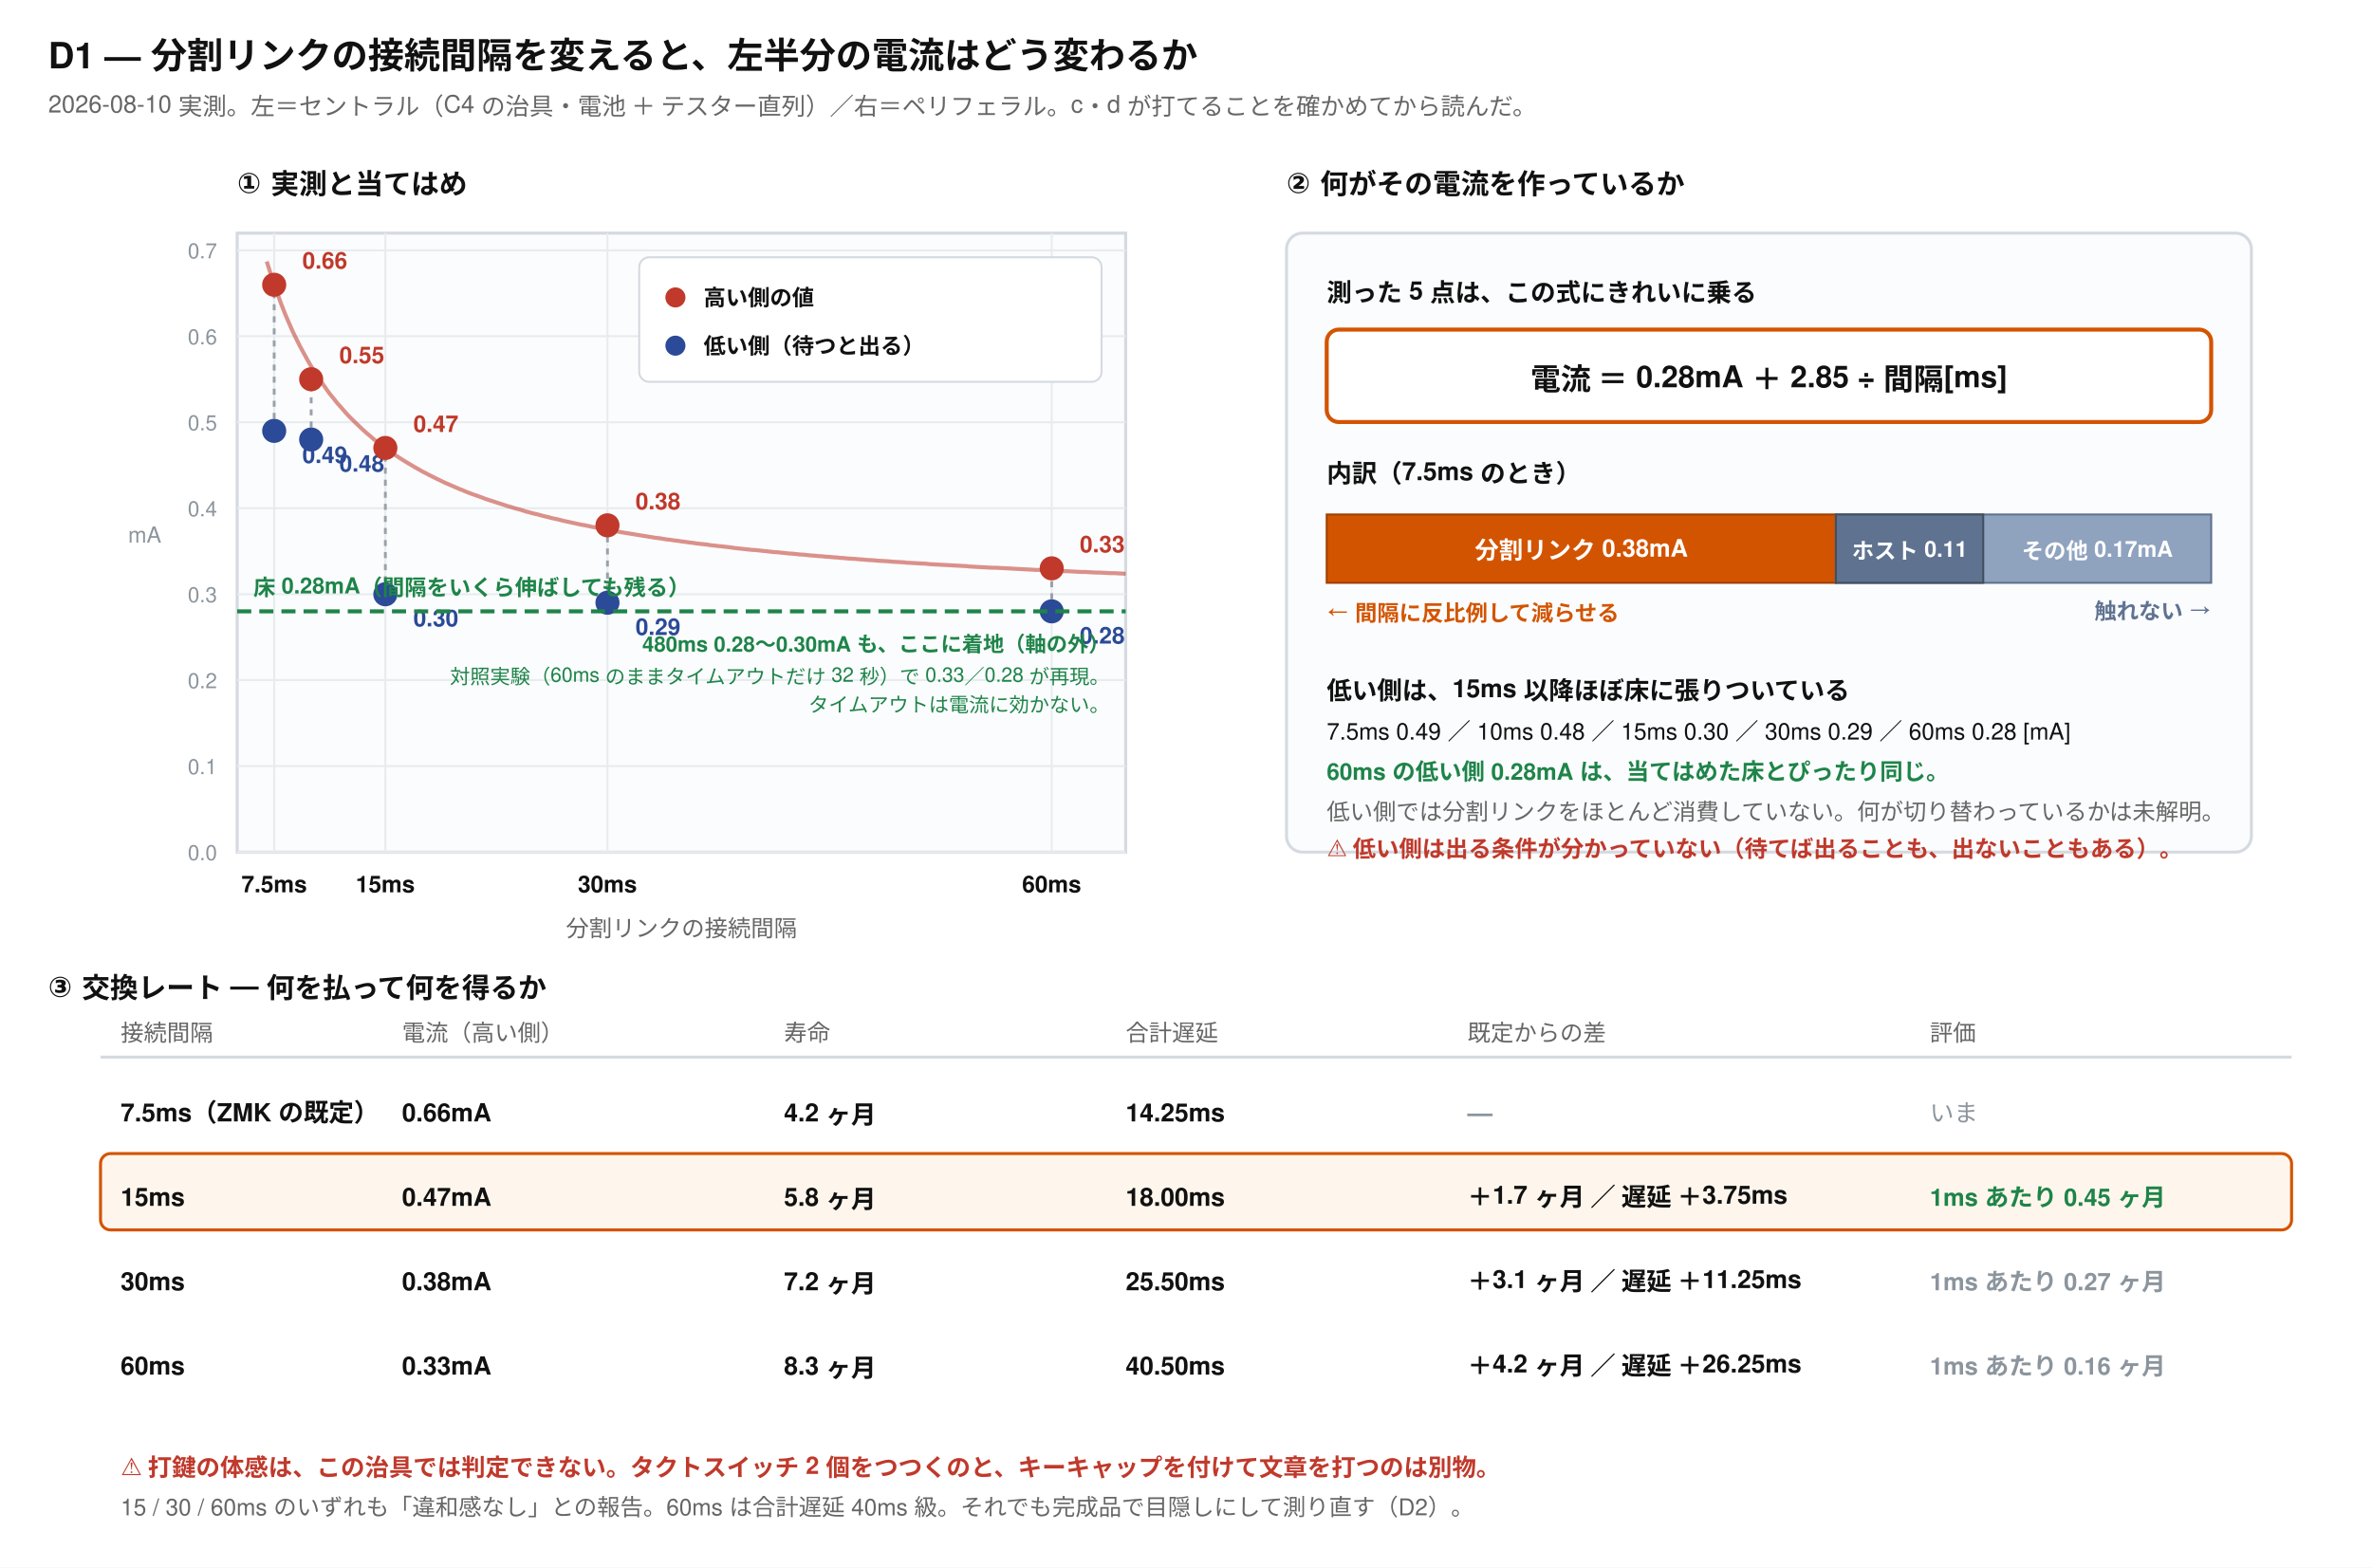
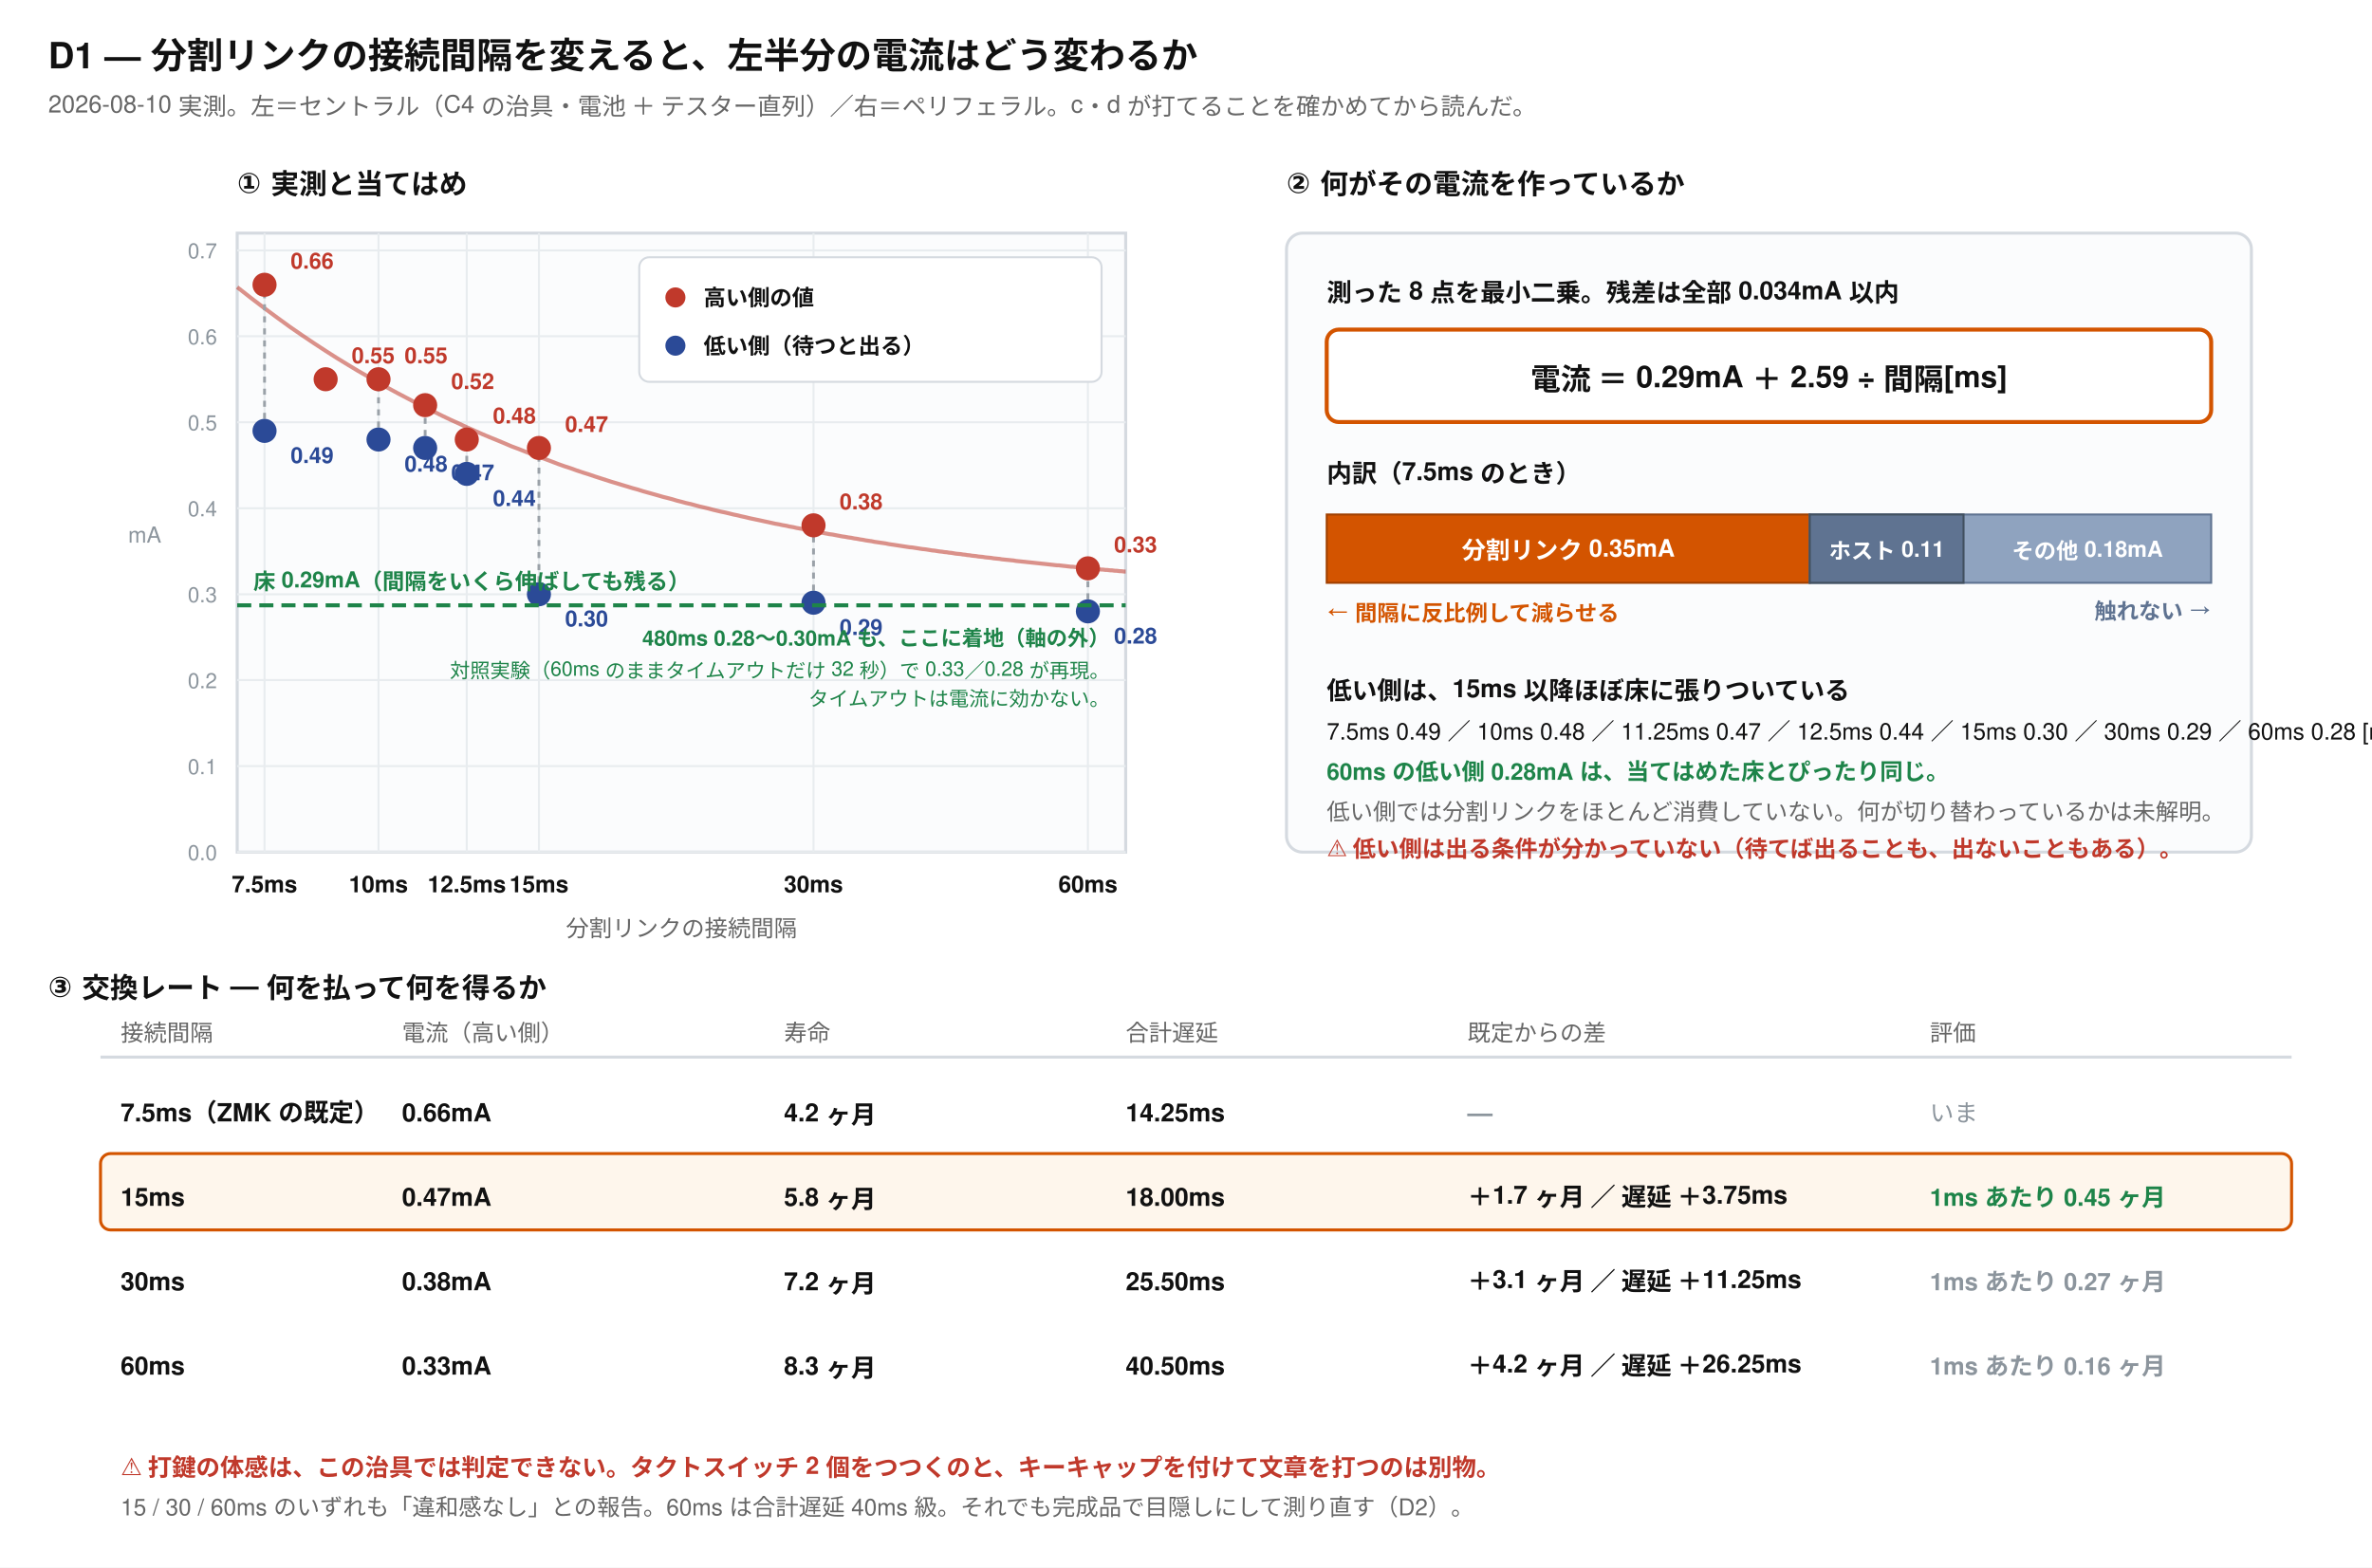
<svg xmlns="http://www.w3.org/2000/svg" viewBox="0 0 1180 780" width="1180" height="780" font-family="Helvetica, Arial, sans-serif">
  <rect width="1180" height="780" fill="#ffffff" />
  <text x="24" y="34" text-anchor="start" font-size="18" font-weight="bold" fill="#111">D1 — 分割リンクの接続間隔を変えると、左半分の電流はどう変わるか</text>
  <text x="24" y="56" text-anchor="start" font-size="12" fill="#666">2026-08-10 実測。左＝セントラル（C4 の治具・電池 ＋ テスター直列）／右＝ペリフェラル。c・d が打てることを確かめてから読んだ。</text>
  <text x="118" y="96" text-anchor="start" font-size="14" font-weight="bold" fill="#111">① 実測と当てはめ</text>
  <rect x="118" y="116" width="442" height="308" fill="#fbfcfd" stroke="#d5dae0" stroke-width="1.5" />
  <line x1="118" y1="424.0" x2="560" y2="424.0" stroke="#e8ecef" stroke-width="1" />
  <text x="108" y="428.0" text-anchor="end" font-size="10.5" fill="#8c959d">0.0</text>
  <line x1="118" y1="381.2" x2="560" y2="381.2" stroke="#e8ecef" stroke-width="1" />
  <text x="108" y="385.222" text-anchor="end" font-size="10.5" fill="#8c959d">0.1</text>
  <line x1="118" y1="338.4" x2="560" y2="338.4" stroke="#e8ecef" stroke-width="1" />
  <text x="108" y="342.444" text-anchor="end" font-size="10.5" fill="#8c959d">0.2</text>
  <line x1="118" y1="295.7" x2="560" y2="295.7" stroke="#e8ecef" stroke-width="1" />
  <text x="108" y="299.667" text-anchor="end" font-size="10.5" fill="#8c959d">0.3</text>
  <line x1="118" y1="252.9" x2="560" y2="252.9" stroke="#e8ecef" stroke-width="1" />
  <text x="108" y="256.889" text-anchor="end" font-size="10.5" fill="#8c959d">0.4</text>
  <line x1="118" y1="210.1" x2="560" y2="210.1" stroke="#e8ecef" stroke-width="1" />
  <text x="108" y="214.111" text-anchor="end" font-size="10.5" fill="#8c959d">0.5</text>
  <line x1="118" y1="167.3" x2="560" y2="167.3" stroke="#e8ecef" stroke-width="1" />
  <text x="108" y="171.333" text-anchor="end" font-size="10.5" fill="#8c959d">0.6</text>
  <line x1="118" y1="124.6" x2="560" y2="124.6" stroke="#e8ecef" stroke-width="1" />
  <text x="108" y="128.556" text-anchor="end" font-size="10.5" fill="#8c959d">0.7</text>
  <text x="72" y="270.0" text-anchor="middle" font-size="11" fill="#8c959d">mA</text>
-   <line x1="136.4" y1="116" x2="136.4" y2="424" stroke="#e8ecef" stroke-width="1" />
-   <text x="136.417" y="444" text-anchor="middle" font-size="11.5" font-weight="bold" fill="#111">7.5ms</text>
-   <line x1="191.7" y1="116" x2="191.7" y2="424" stroke="#e8ecef" stroke-width="1" />
-   <text x="191.667" y="444" text-anchor="middle" font-size="11.5" font-weight="bold" fill="#111">15ms</text>
-   <line x1="302.2" y1="116" x2="302.2" y2="424" stroke="#e8ecef" stroke-width="1" />
-   <text x="302.167" y="444" text-anchor="middle" font-size="11.5" font-weight="bold" fill="#111">30ms</text>
-   <line x1="523.2" y1="116" x2="523.2" y2="424" stroke="#e8ecef" stroke-width="1" />
-   <text x="523.167" y="444" text-anchor="middle" font-size="11.5" font-weight="bold" fill="#111">60ms</text>
+   <line x1="131.6" y1="116" x2="131.6" y2="424" stroke="#e8ecef" stroke-width="1" />
+   <text x="131.591" y="444" text-anchor="middle" font-size="11.5" font-weight="bold" fill="#111">7.5ms</text>
+   <line x1="188.3" y1="116" x2="188.3" y2="424" stroke="#e8ecef" stroke-width="1" />
+   <text x="188.262" y="444" text-anchor="middle" font-size="11.5" font-weight="bold" fill="#111">10ms</text>
+   <line x1="232.2" y1="116" x2="232.2" y2="424" stroke="#e8ecef" stroke-width="1" />
+   <text x="232.22" y="444" text-anchor="middle" font-size="11.5" font-weight="bold" fill="#111">12.5ms</text>
+   <line x1="268.1" y1="116" x2="268.1" y2="424" stroke="#e8ecef" stroke-width="1" />
+   <text x="268.136" y="444" text-anchor="middle" font-size="11.5" font-weight="bold" fill="#111">15ms</text>
+   <line x1="404.7" y1="116" x2="404.7" y2="424" stroke="#e8ecef" stroke-width="1" />
+   <text x="404.68" y="444" text-anchor="middle" font-size="11.5" font-weight="bold" fill="#111">30ms</text>
+   <line x1="541.2" y1="116" x2="541.2" y2="424" stroke="#e8ecef" stroke-width="1" />
+   <text x="541.225" y="444" text-anchor="middle" font-size="11.5" font-weight="bold" fill="#111">60ms</text>
  <text x="339.0" y="466" text-anchor="middle" font-size="11.5" fill="#666">分割リンクの接続間隔</text>
-   <path d="M 132.7 130.1 L 134.6 136.1 L 136.4 141.7 L 138.3 146.9 L 140.1 151.8 L 141.9 156.4 L 143.8 160.8 L 145.6 164.9 L 147.5 168.8 L 149.3 172.4 L 151.2 175.9 L 153.0 179.2 L 154.8 182.3 L 156.7 185.3 L 158.5 188.1 L 160.4 190.8 L 162.2 193.4 L 164.0 195.9 L 165.9 198.2 L 167.7 200.5 L 169.6 202.6 L 171.4 204.7 L 173.2 206.7 L 175.1 208.6 L 176.9 210.4 L 178.8 212.2 L 180.6 213.9 L 182.5 215.6 L 184.3 217.1 L 186.1 218.7 L 188.0 220.1 L 189.8 221.6 L 191.7 222.9 L 193.5 224.3 L 195.3 225.6 L 197.2 226.8 L 199.0 228.0 L 200.9 229.2 L 202.7 230.3 L 204.6 231.4 L 206.4 232.5 L 208.2 233.5 L 210.1 234.6 L 211.9 235.5 L 213.8 236.5 L 215.6 237.4 L 217.4 238.3 L 219.3 239.2 L 221.1 240.1 L 223.0 240.9 L 224.8 241.7 L 226.7 242.5 L 228.5 243.3 L 230.3 244.0 L 232.2 244.8 L 234.0 245.5 L 235.9 246.2 L 237.7 246.8 L 239.6 247.5 L 241.4 248.2 L 243.2 248.8 L 245.1 249.4 L 246.9 250.0 L 248.8 250.6 L 250.6 251.2 L 252.4 251.8 L 254.3 252.3 L 256.1 252.9 L 258.0 253.4 L 259.8 253.9 L 261.6 254.5 L 263.5 255.0 L 265.3 255.5 L 267.2 255.9 L 269.0 256.4 L 270.9 256.9 L 272.7 257.3 L 274.5 257.8 L 276.4 258.2 L 278.2 258.6 L 280.1 259.1 L 281.9 259.5 L 283.8 259.9 L 285.6 260.3 L 287.4 260.7 L 289.3 261.1 L 291.1 261.4 L 293.0 261.8 L 294.8 262.2 L 296.6 262.5 L 298.5 262.9 L 300.3 263.2 L 302.2 263.6 L 304.0 263.9 L 305.9 264.2 L 307.7 264.6 L 309.5 264.9 L 311.4 265.2 L 313.2 265.5 L 315.1 265.8 L 316.9 266.1 L 318.7 266.4 L 320.6 266.7 L 322.4 267.0 L 324.3 267.3 L 326.1 267.6 L 327.9 267.8 L 329.8 268.1 L 331.6 268.4 L 333.5 268.6 L 335.3 268.9 L 337.2 269.1 L 339.0 269.4 L 340.8 269.6 L 342.7 269.9 L 344.5 270.1 L 346.4 270.4 L 348.2 270.6 L 350.1 270.8 L 351.9 271.0 L 353.7 271.3 L 355.6 271.5 L 357.4 271.7 L 359.3 271.9 L 361.1 272.1 L 362.9 272.3 L 364.8 272.6 L 366.6 272.8 L 368.5 273.0 L 370.3 273.2 L 372.1 273.4 L 374.0 273.6 L 375.8 273.7 L 377.7 273.9 L 379.5 274.1 L 381.4 274.3 L 383.2 274.5 L 385.0 274.7 L 386.9 274.8 L 388.7 275.0 L 390.6 275.2 L 392.4 275.4 L 394.2 275.5 L 396.1 275.7 L 397.9 275.9 L 399.8 276.0 L 401.6 276.2 L 403.5 276.4 L 405.3 276.5 L 407.1 276.7 L 409.0 276.8 L 410.8 277.0 L 412.7 277.1 L 414.5 277.3 L 416.4 277.4 L 418.2 277.6 L 420.0 277.7 L 421.9 277.9 L 423.7 278.0 L 425.6 278.1 L 427.4 278.3 L 429.2 278.4 L 431.1 278.6 L 432.9 278.7 L 434.8 278.8 L 436.6 279.0 L 438.4 279.1 L 440.3 279.2 L 442.1 279.3 L 444.0 279.5 L 445.8 279.6 L 447.7 279.7 L 449.5 279.8 L 451.3 280.0 L 453.2 280.1 L 455.0 280.2 L 456.9 280.3 L 458.7 280.4 L 460.6 280.5 L 462.4 280.7 L 464.2 280.8 L 466.1 280.9 L 467.9 281.0 L 469.8 281.1 L 471.6 281.2 L 473.4 281.3 L 475.3 281.4 L 477.1 281.5 L 479.0 281.6 L 480.8 281.7 L 482.6 281.9 L 484.5 282.0 L 486.3 282.1 L 488.2 282.2 L 490.0 282.3 L 491.9 282.4 L 493.7 282.5 L 495.5 282.5 L 497.4 282.6 L 499.2 282.7 L 501.1 282.8 L 502.9 282.9 L 504.8 283.0 L 506.6 283.1 L 508.4 283.2 L 510.3 283.3 L 512.1 283.4 L 514.0 283.5 L 515.8 283.6 L 517.6 283.6 L 519.5 283.7 L 521.3 283.8 L 523.2 283.9 L 525.0 284.0 L 526.9 284.1 L 528.7 284.2 L 530.5 284.2 L 532.4 284.3 L 534.2 284.4 L 536.1 284.5 L 537.9 284.6 L 539.7 284.6 L 541.6 284.7 L 543.4 284.8 L 545.3 284.9 L 547.1 284.9 L 549.0 285.0 L 550.8 285.1 L 552.6 285.2 L 554.5 285.2 L 556.3 285.3 L 558.2 285.4 L 560.0 285.5" fill="none" stroke="#c0392b" stroke-width="2" opacity="0.55" />
-   <line x1="136.4" y1="214.4" x2="136.4" y2="141.7" stroke="#9aa1a8" stroke-width="1.4" stroke-dasharray="3 3" />
-   <circle cx="136.4" cy="141.7" r="6" fill="#c0392b" />
-   <text x="150.417" y="133.667" text-anchor="start" font-size="11.5" font-weight="bold" fill="#c0392b">0.66</text>
-   <circle cx="136.4" cy="214.4" r="6" fill="#2b4a97" />
-   <text x="150.417" y="230.389" text-anchor="start" font-size="11.5" font-weight="bold" fill="#2b4a97">0.49</text>
-   <line x1="154.8" y1="218.7" x2="154.8" y2="188.7" stroke="#9aa1a8" stroke-width="1.4" stroke-dasharray="3 3" />
-   <circle cx="154.8" cy="188.7" r="6" fill="#c0392b" />
-   <text x="168.833" y="180.722" text-anchor="start" font-size="11.5" font-weight="bold" fill="#c0392b">0.55</text>
-   <circle cx="154.8" cy="218.7" r="6" fill="#2b4a97" />
-   <text x="168.833" y="234.667" text-anchor="start" font-size="11.5" font-weight="bold" fill="#2b4a97">0.48</text>
-   <line x1="191.7" y1="295.7" x2="191.7" y2="222.9" stroke="#9aa1a8" stroke-width="1.4" stroke-dasharray="3 3" />
-   <circle cx="191.7" cy="222.9" r="6" fill="#c0392b" />
-   <text x="205.667" y="214.944" text-anchor="start" font-size="11.5" font-weight="bold" fill="#c0392b">0.47</text>
-   <circle cx="191.7" cy="295.7" r="6" fill="#2b4a97" />
-   <text x="205.667" y="311.667" text-anchor="start" font-size="11.5" font-weight="bold" fill="#2b4a97">0.30</text>
-   <line x1="302.2" y1="299.9" x2="302.2" y2="261.4" stroke="#9aa1a8" stroke-width="1.4" stroke-dasharray="3 3" />
-   <circle cx="302.2" cy="261.4" r="6" fill="#c0392b" />
-   <text x="316.167" y="253.444" text-anchor="start" font-size="11.5" font-weight="bold" fill="#c0392b">0.38</text>
-   <circle cx="302.2" cy="299.9" r="6" fill="#2b4a97" />
-   <text x="316.167" y="315.944" text-anchor="start" font-size="11.5" font-weight="bold" fill="#2b4a97">0.29</text>
-   <line x1="523.2" y1="304.2" x2="523.2" y2="282.8" stroke="#9aa1a8" stroke-width="1.4" stroke-dasharray="3 3" />
-   <circle cx="523.2" cy="282.8" r="6" fill="#c0392b" />
-   <text x="537.167" y="274.833" text-anchor="start" font-size="11.5" font-weight="bold" fill="#c0392b">0.33</text>
-   <circle cx="523.2" cy="304.2" r="6" fill="#2b4a97" />
-   <text x="537.167" y="320.222" text-anchor="start" font-size="11.5" font-weight="bold" fill="#2b4a97">0.28</text>
-   <line x1="118" y1="304.2" x2="560" y2="304.2" stroke="#1e8449" stroke-width="2" stroke-dasharray="7 4" />
-   <text x="126" y="296.222" text-anchor="start" font-size="11" font-weight="bold" fill="#1e8449">床 0.28mA（間隔をいくら伸ばしても残る）</text>
-   <text x="552" y="324.222" text-anchor="end" font-size="10.5" font-weight="bold" fill="#1e8449">480ms 0.28〜0.30mA も、ここに着地（軸の外）</text>
-   <text x="552" y="340.222" text-anchor="end" font-size="10" fill="#1e8449">対照実験（60ms のままタイムアウトだけ 32 秒）で 0.33／0.28 が再現。</text>
-   <text x="552" y="354.222" text-anchor="end" font-size="10" fill="#1e8449">タイムアウトは電流に効かない。</text>
+   <path d="M 118.0 142.9 L 124.9 148.3 L 131.6 153.4 L 138.1 158.2 L 144.3 162.7 L 150.4 166.9 L 156.2 170.8 L 162.0 174.6 L 167.5 178.1 L 172.9 181.4 L 178.2 184.6 L 183.3 187.5 L 188.3 190.4 L 193.1 193.1 L 197.9 195.7 L 202.5 198.1 L 207.0 200.5 L 211.5 202.7 L 215.8 204.8 L 220.0 206.9 L 224.2 208.9 L 228.2 210.7 L 232.2 212.6 L 236.1 214.3 L 239.9 216.0 L 243.7 217.6 L 247.4 219.1 L 251.0 220.6 L 254.5 222.1 L 258.0 223.4 L 261.5 224.8 L 264.8 226.1 L 268.1 227.3 L 271.4 228.5 L 274.6 229.7 L 277.7 230.9 L 280.8 232.0 L 283.9 233.0 L 286.9 234.1 L 289.9 235.1 L 292.8 236.0 L 295.7 237.0 L 298.5 237.9 L 301.3 238.8 L 304.1 239.7 L 306.8 240.5 L 309.4 241.3 L 312.1 242.1 L 314.7 242.9 L 317.3 243.6 L 319.8 244.4 L 322.3 245.1 L 324.8 245.8 L 327.3 246.5 L 329.7 247.2 L 332.1 247.8 L 334.4 248.4 L 336.7 249.1 L 339.1 249.7 L 341.3 250.3 L 343.6 250.8 L 345.8 251.4 L 348.0 252.0 L 350.2 252.5 L 352.3 253.0 L 354.5 253.6 L 356.6 254.1 L 358.7 254.6 L 360.7 255.0 L 362.8 255.5 L 364.8 256.0 L 366.8 256.4 L 368.8 256.9 L 370.7 257.3 L 372.7 257.8 L 374.6 258.2 L 376.5 258.6 L 378.4 259.0 L 380.2 259.4 L 382.1 259.8 L 383.9 260.2 L 385.7 260.6 L 387.5 260.9 L 389.3 261.3 L 391.1 261.6 L 392.8 262.0 L 394.6 262.3 L 396.3 262.7 L 398.0 263.0 L 399.7 263.3 L 401.4 263.7 L 403.0 264.0 L 404.7 264.3 L 406.3 264.6 L 407.9 264.9 L 409.5 265.2 L 411.1 265.5 L 412.7 265.8 L 414.3 266.0 L 415.8 266.3 L 417.4 266.6 L 418.9 266.9 L 420.4 267.1 L 422.0 267.4 L 423.5 267.6 L 424.9 267.9 L 426.4 268.1 L 427.9 268.4 L 429.3 268.6 L 430.8 268.9 L 432.2 269.1 L 433.6 269.3 L 435.0 269.6 L 436.4 269.8 L 437.8 270.0 L 439.2 270.2 L 440.6 270.4 L 442.0 270.7 L 443.3 270.9 L 444.7 271.1 L 446.0 271.3 L 447.3 271.5 L 448.6 271.7 L 449.9 271.9 L 451.2 272.1 L 452.5 272.3 L 453.8 272.4 L 455.1 272.6 L 456.4 272.8 L 457.6 273.0 L 458.9 273.2 L 460.1 273.3 L 461.4 273.5 L 462.6 273.7 L 463.8 273.9 L 465.0 274.0 L 466.2 274.2 L 467.4 274.4 L 468.6 274.5 L 469.8 274.7 L 471.0 274.8 L 472.1 275.0 L 473.3 275.1 L 474.4 275.3 L 475.6 275.5 L 476.7 275.6 L 477.9 275.7 L 479.0 275.9 L 480.1 276.0 L 481.2 276.2 L 482.4 276.3 L 483.5 276.5 L 484.6 276.6 L 485.6 276.7 L 486.7 276.9 L 487.8 277.0 L 488.9 277.1 L 490.0 277.3 L 491.0 277.4 L 492.1 277.5 L 493.1 277.6 L 494.2 277.8 L 495.2 277.9 L 496.2 278.0 L 497.3 278.1 L 498.3 278.3 L 499.3 278.4 L 500.3 278.5 L 501.3 278.6 L 502.3 278.7 L 503.3 278.8 L 504.3 278.9 L 505.3 279.1 L 506.3 279.2 L 507.3 279.3 L 508.2 279.4 L 509.2 279.5 L 510.2 279.6 L 511.1 279.7 L 512.1 279.8 L 513.0 279.9 L 514.0 280.0 L 514.9 280.1 L 515.9 280.2 L 516.8 280.3 L 517.7 280.4 L 518.6 280.5 L 519.6 280.6 L 520.5 280.7 L 521.4 280.8 L 522.3 280.9 L 523.2 281.0 L 524.1 281.1 L 525.0 281.2 L 525.9 281.3 L 526.8 281.3 L 527.6 281.4 L 528.5 281.5 L 529.4 281.6 L 530.3 281.7 L 531.1 281.8 L 532.0 281.9 L 532.8 282.0 L 533.7 282.0 L 534.5 282.1 L 535.4 282.2 L 536.2 282.3 L 537.1 282.4 L 537.9 282.4 L 538.7 282.5 L 539.6 282.6 L 540.4 282.7 L 541.2 282.8 L 542.0 282.8 L 542.9 282.9 L 543.7 283.0 L 544.5 283.1 L 545.3 283.1 L 546.1 283.2 L 546.9 283.3 L 547.7 283.4 L 548.5 283.4 L 549.3 283.5 L 550.1 283.6 L 550.8 283.6 L 551.6 283.7 L 552.4 283.8 L 553.2 283.8 L 553.9 283.9 L 554.7 284.0 L 555.5 284.0 L 556.2 284.1 L 557.0 284.2 L 557.7 284.2 L 558.5 284.3 L 559.3 284.4 L 560.0 284.4" fill="none" stroke="#c0392b" stroke-width="2" opacity="0.55" />
+   <line x1="131.6" y1="214.4" x2="131.6" y2="141.7" stroke="#9aa1a8" stroke-width="1.4" stroke-dasharray="3 3" />
+   <circle cx="131.6" cy="141.7" r="6" fill="#c0392b" />
+   <text x="144.591" y="133.667" text-anchor="start" font-size="11" font-weight="bold" fill="#c0392b">0.66</text>
+   <circle cx="131.6" cy="214.4" r="6" fill="#2b4a97" />
+   <text x="144.591" y="230.389" text-anchor="start" font-size="11" font-weight="bold" fill="#2b4a97">0.49</text>
+   <circle cx="162.0" cy="188.7" r="6" fill="#c0392b" />
+   <text x="174.958" y="180.722" text-anchor="start" font-size="11" font-weight="bold" fill="#c0392b">0.55</text>
+   <line x1="188.3" y1="218.7" x2="188.3" y2="188.7" stroke="#9aa1a8" stroke-width="1.4" stroke-dasharray="3 3" />
+   <circle cx="188.3" cy="188.7" r="6" fill="#c0392b" />
+   <text x="201.262" y="180.722" text-anchor="start" font-size="11" font-weight="bold" fill="#c0392b">0.55</text>
+   <circle cx="188.3" cy="218.7" r="6" fill="#2b4a97" />
+   <text x="201.262" y="234.667" text-anchor="start" font-size="11" font-weight="bold" fill="#2b4a97">0.48</text>
+   <line x1="211.5" y1="222.9" x2="211.5" y2="201.6" stroke="#9aa1a8" stroke-width="1.4" stroke-dasharray="3 3" />
+   <circle cx="211.5" cy="201.6" r="6" fill="#c0392b" />
+   <text x="224.464" y="193.556" text-anchor="start" font-size="11" font-weight="bold" fill="#c0392b">0.52</text>
+   <circle cx="211.5" cy="222.9" r="6" fill="#2b4a97" />
+   <text x="224.464" y="238.944" text-anchor="start" font-size="11" font-weight="bold" fill="#2b4a97">0.47</text>
+   <line x1="232.2" y1="235.8" x2="232.2" y2="218.7" stroke="#9aa1a8" stroke-width="1.4" stroke-dasharray="3 3" />
+   <circle cx="232.2" cy="218.7" r="6" fill="#c0392b" />
+   <text x="245.22" y="210.667" text-anchor="start" font-size="11" font-weight="bold" fill="#c0392b">0.48</text>
+   <circle cx="232.2" cy="235.8" r="6" fill="#2b4a97" />
+   <text x="245.22" y="251.778" text-anchor="start" font-size="11" font-weight="bold" fill="#2b4a97">0.44</text>
+   <line x1="268.1" y1="295.7" x2="268.1" y2="222.9" stroke="#9aa1a8" stroke-width="1.4" stroke-dasharray="3 3" />
+   <circle cx="268.1" cy="222.9" r="6" fill="#c0392b" />
+   <text x="281.136" y="214.944" text-anchor="start" font-size="11" font-weight="bold" fill="#c0392b">0.47</text>
+   <circle cx="268.1" cy="295.7" r="6" fill="#2b4a97" />
+   <text x="281.136" y="311.667" text-anchor="start" font-size="11" font-weight="bold" fill="#2b4a97">0.30</text>
+   <line x1="404.7" y1="299.9" x2="404.7" y2="261.4" stroke="#9aa1a8" stroke-width="1.4" stroke-dasharray="3 3" />
+   <circle cx="404.7" cy="261.4" r="6" fill="#c0392b" />
+   <text x="417.68" y="253.444" text-anchor="start" font-size="11" font-weight="bold" fill="#c0392b">0.38</text>
+   <circle cx="404.7" cy="299.9" r="6" fill="#2b4a97" />
+   <text x="417.68" y="315.944" text-anchor="start" font-size="11" font-weight="bold" fill="#2b4a97">0.29</text>
+   <line x1="541.2" y1="304.2" x2="541.2" y2="282.8" stroke="#9aa1a8" stroke-width="1.4" stroke-dasharray="3 3" />
+   <circle cx="541.2" cy="282.8" r="6" fill="#c0392b" />
+   <text x="554.225" y="274.833" text-anchor="start" font-size="11" font-weight="bold" fill="#c0392b">0.33</text>
+   <circle cx="541.2" cy="304.2" r="6" fill="#2b4a97" />
+   <text x="554.225" y="320.222" text-anchor="start" font-size="11" font-weight="bold" fill="#2b4a97">0.28</text>
+   <line x1="118" y1="301.2" x2="560" y2="301.2" stroke="#1e8449" stroke-width="2" stroke-dasharray="7 4" />
+   <text x="126" y="293.228" text-anchor="start" font-size="11" font-weight="bold" fill="#1e8449">床 0.29mA（間隔をいくら伸ばしても残る）</text>
+   <text x="552" y="321.228" text-anchor="end" font-size="10.5" font-weight="bold" fill="#1e8449">480ms 0.28〜0.30mA も、ここに着地（軸の外）</text>
+   <text x="552" y="337.228" text-anchor="end" font-size="10" fill="#1e8449">対照実験（60ms のままタイムアウトだけ 32 秒）で 0.33／0.28 が再現。</text>
+   <text x="552" y="351.228" text-anchor="end" font-size="10" fill="#1e8449">タイムアウトは電流に効かない。</text>
  <rect x="318" y="128" width="230" height="62" rx="5" fill="#ffffff" stroke="#d5dae0" />
  <circle cx="336" cy="148" r="5" fill="#c0392b" />
  <text x="350" y="152" text-anchor="start" font-size="11" font-weight="bold" fill="#111">高い側の値</text>
  <circle cx="336" cy="172" r="5" fill="#2b4a97" />
  <text x="350" y="176" text-anchor="start" font-size="11" font-weight="bold" fill="#111">低い側（待つと出る）</text>
  <text x="640" y="96" text-anchor="start" font-size="14" font-weight="bold" fill="#111">② 何がその電流を作っているか</text>
  <rect x="640" y="116" width="480" height="308" rx="8" fill="#fbfcfd" stroke="#d5dae0" stroke-width="1.5" />
-   <text x="660" y="150" text-anchor="start" font-size="12.5" font-weight="bold" fill="#111">測った 5 点は、この式にきれいに乗る</text>
+   <text x="660" y="150" text-anchor="start" font-size="12.5" font-weight="bold" fill="#111">測った 8 点を最小二乗。残差は全部 0.034mA 以内</text>
  <rect x="660" y="164" width="440" height="46" rx="6" fill="#ffffff" stroke="#d35400" stroke-width="2" />
-   <text x="880" y="194" text-anchor="middle" font-size="15" font-weight="bold" fill="#111">電流 ＝ 0.28mA ＋ 2.85 ÷ 間隔[ms]</text>
+   <text x="880" y="194" text-anchor="middle" font-size="15" font-weight="bold" fill="#111">電流 ＝ 0.29mA ＋ 2.59 ÷ 間隔[ms]</text>
  <text x="660" y="240" text-anchor="start" font-size="12.5" font-weight="bold" fill="#111">内訳（7.5ms のとき）</text>
-   <rect x="660" y="256" width="253.3" height="34" fill="#d35400" stroke="#a04000" />
-   <rect x="913.3" y="256" width="186.7" height="34" fill="#8fa3bf" stroke="#5f7391" />
-   <text x="786.667" y="278" text-anchor="middle" font-size="12" font-weight="bold" fill="#ffffff">分割リンク 0.38mA</text>
-   <rect x="913.3" y="256" width="73.3" height="34" fill="#5f7391" stroke="#41505f" />
-   <text x="950" y="278" text-anchor="middle" font-size="11" font-weight="bold" fill="#ffffff">ホスト 0.11</text>
-   <text x="1043.333" y="278" text-anchor="middle" font-size="11" font-weight="bold" fill="#ffffff">その他 0.17mA</text>
+   <rect x="660" y="256" width="240.3" height="34" fill="#d35400" stroke="#a04000" />
+   <rect x="900.3" y="256" width="199.7" height="34" fill="#8fa3bf" stroke="#5f7391" />
+   <text x="780.169" y="278" text-anchor="middle" font-size="12" font-weight="bold" fill="#ffffff">分割リンク 0.35mA</text>
+   <rect x="900.3" y="256" width="76.5" height="34" fill="#5f7391" stroke="#41505f" />
+   <text x="938.6" y="278" text-anchor="middle" font-size="11" font-weight="bold" fill="#ffffff">ホスト 0.11</text>
+   <text x="1038.432" y="278" text-anchor="middle" font-size="11" font-weight="bold" fill="#ffffff">その他 0.18mA</text>
  <text x="660" y="308" text-anchor="start" font-size="11" font-weight="bold" fill="#d35400">← 間隔に反比例して減らせる</text>
  <text x="1100" y="308" text-anchor="end" font-size="11" font-weight="bold" fill="#5f7391">触れない →</text>
  <text x="660" y="348" text-anchor="start" font-size="12.5" font-weight="bold" fill="#111">低い側は、15ms 以降ほぼ床に張りついている</text>
-   <text x="660" y="368" text-anchor="start" font-size="11.5" fill="#111">7.5ms 0.49 ／ 10ms 0.48 ／ 15ms 0.30 ／ 30ms 0.29 ／ 60ms 0.28  [mA]</text>
+   <text x="660" y="368" text-anchor="start" font-size="11.5" fill="#111">7.5ms 0.49 ／ 10ms 0.48 ／ 11.25ms 0.47 ／ 12.5ms 0.44 ／ 15ms 0.30 ／ 30ms 0.29 ／ 60ms 0.28  [mA]</text>
  <text x="660" y="388" text-anchor="start" font-size="11.5" font-weight="bold" fill="#1e8449">60ms の低い側 0.28mA は、当てはめた床とぴったり同じ。</text>
  <text x="660" y="408" text-anchor="start" font-size="11.5" fill="#666">低い側では分割リンクをほとんど消費していない。何が切り替わっているかは未解明。</text>
  <text x="660" y="426" text-anchor="start" font-size="11.5" font-weight="bold" fill="#c0392b">⚠️ 低い側は出る条件が分かっていない（待てば出ることも、出ないこともある）。</text>
  <text x="24" y="496" text-anchor="start" font-size="14" font-weight="bold" fill="#111">③ 交換レート — 何を払って何を得るか</text>
  <text x="60" y="518" text-anchor="start" font-size="11.5" fill="#666">接続間隔</text>
  <text x="200" y="518" text-anchor="start" font-size="11.5" fill="#666">電流（高い側）</text>
  <text x="390" y="518" text-anchor="start" font-size="11.5" fill="#666">寿命</text>
  <text x="560" y="518" text-anchor="start" font-size="11.5" fill="#666">合計遅延</text>
  <text x="730" y="518" text-anchor="start" font-size="11.5" fill="#666">既定からの差</text>
  <text x="960" y="518" text-anchor="start" font-size="11.5" fill="#666">評価</text>
  <line x1="50" y1="526" x2="1140" y2="526" stroke="#d5dae0" stroke-width="1.5" />
  <text x="60" y="558" text-anchor="start" font-size="12.5" font-weight="bold" fill="#111">7.5ms（ZMK の既定）</text>
  <text x="200" y="558" text-anchor="start" font-size="12.5" font-weight="bold" fill="#111">0.66mA</text>
  <text x="390" y="558" text-anchor="start" font-size="12.5" font-weight="bold" fill="#111">4.2 ヶ月</text>
  <text x="560" y="558" text-anchor="start" font-size="12.5" font-weight="bold" fill="#111">14.25ms</text>
  <text x="730" y="558" text-anchor="start" font-size="12.5" font-weight="bold" fill="#8c959d">—</text>
  <text x="960" y="558" text-anchor="start" font-size="12" fill="#8c959d">いま</text>
  <rect x="50" y="574" width="1090" height="38" rx="5" fill="#fef6ec" stroke="#d35400" stroke-width="1.5" />
  <text x="60" y="600" text-anchor="start" font-size="12.5" font-weight="bold" fill="#111">15ms</text>
  <text x="200" y="600" text-anchor="start" font-size="12.5" font-weight="bold" fill="#111">0.47mA</text>
  <text x="390" y="600" text-anchor="start" font-size="12.5" font-weight="bold" fill="#111">5.8 ヶ月</text>
  <text x="560" y="600" text-anchor="start" font-size="12.5" font-weight="bold" fill="#111">18.00ms</text>
  <text x="730" y="600" text-anchor="start" font-size="12.5" font-weight="bold" fill="#111">＋1.7 ヶ月 ／ 遅延 ＋3.75ms</text>
  <text x="960" y="600" text-anchor="start" font-size="12" font-weight="bold" fill="#1e8449">1ms あたり 0.45 ヶ月</text>
  <text x="60" y="642" text-anchor="start" font-size="12.5" font-weight="bold" fill="#111">30ms</text>
  <text x="200" y="642" text-anchor="start" font-size="12.5" font-weight="bold" fill="#111">0.38mA</text>
  <text x="390" y="642" text-anchor="start" font-size="12.5" font-weight="bold" fill="#111">7.2 ヶ月</text>
  <text x="560" y="642" text-anchor="start" font-size="12.5" font-weight="bold" fill="#111">25.50ms</text>
  <text x="730" y="642" text-anchor="start" font-size="12.5" font-weight="bold" fill="#111">＋3.1 ヶ月 ／ 遅延 ＋11.25ms</text>
  <text x="960" y="642" text-anchor="start" font-size="12" font-weight="bold" fill="#8c959d">1ms あたり 0.27 ヶ月</text>
  <text x="60" y="684" text-anchor="start" font-size="12.5" font-weight="bold" fill="#111">60ms</text>
  <text x="200" y="684" text-anchor="start" font-size="12.5" font-weight="bold" fill="#111">0.33mA</text>
  <text x="390" y="684" text-anchor="start" font-size="12.5" font-weight="bold" fill="#111">8.3 ヶ月</text>
  <text x="560" y="684" text-anchor="start" font-size="12.5" font-weight="bold" fill="#111">40.50ms</text>
  <text x="730" y="684" text-anchor="start" font-size="12.5" font-weight="bold" fill="#111">＋4.2 ヶ月 ／ 遅延 ＋26.25ms</text>
  <text x="960" y="684" text-anchor="start" font-size="12" font-weight="bold" fill="#8c959d">1ms あたり 0.16 ヶ月</text>
  <text x="60" y="734" text-anchor="start" font-size="12" font-weight="bold" fill="#c0392b">⚠️ 打鍵の体感は、この治具では判定できない。タクトスイッチ 2 個をつつくのと、キーキャップを付けて文章を打つのは別物。</text>
  <text x="60" y="754" text-anchor="start" font-size="11.5" fill="#666">15 / 30 / 60ms のいずれも「違和感なし」との報告。60ms は合計遅延 40ms 級。それでも完成品で目隠しにして測り直す（D2）。</text>
</svg>
